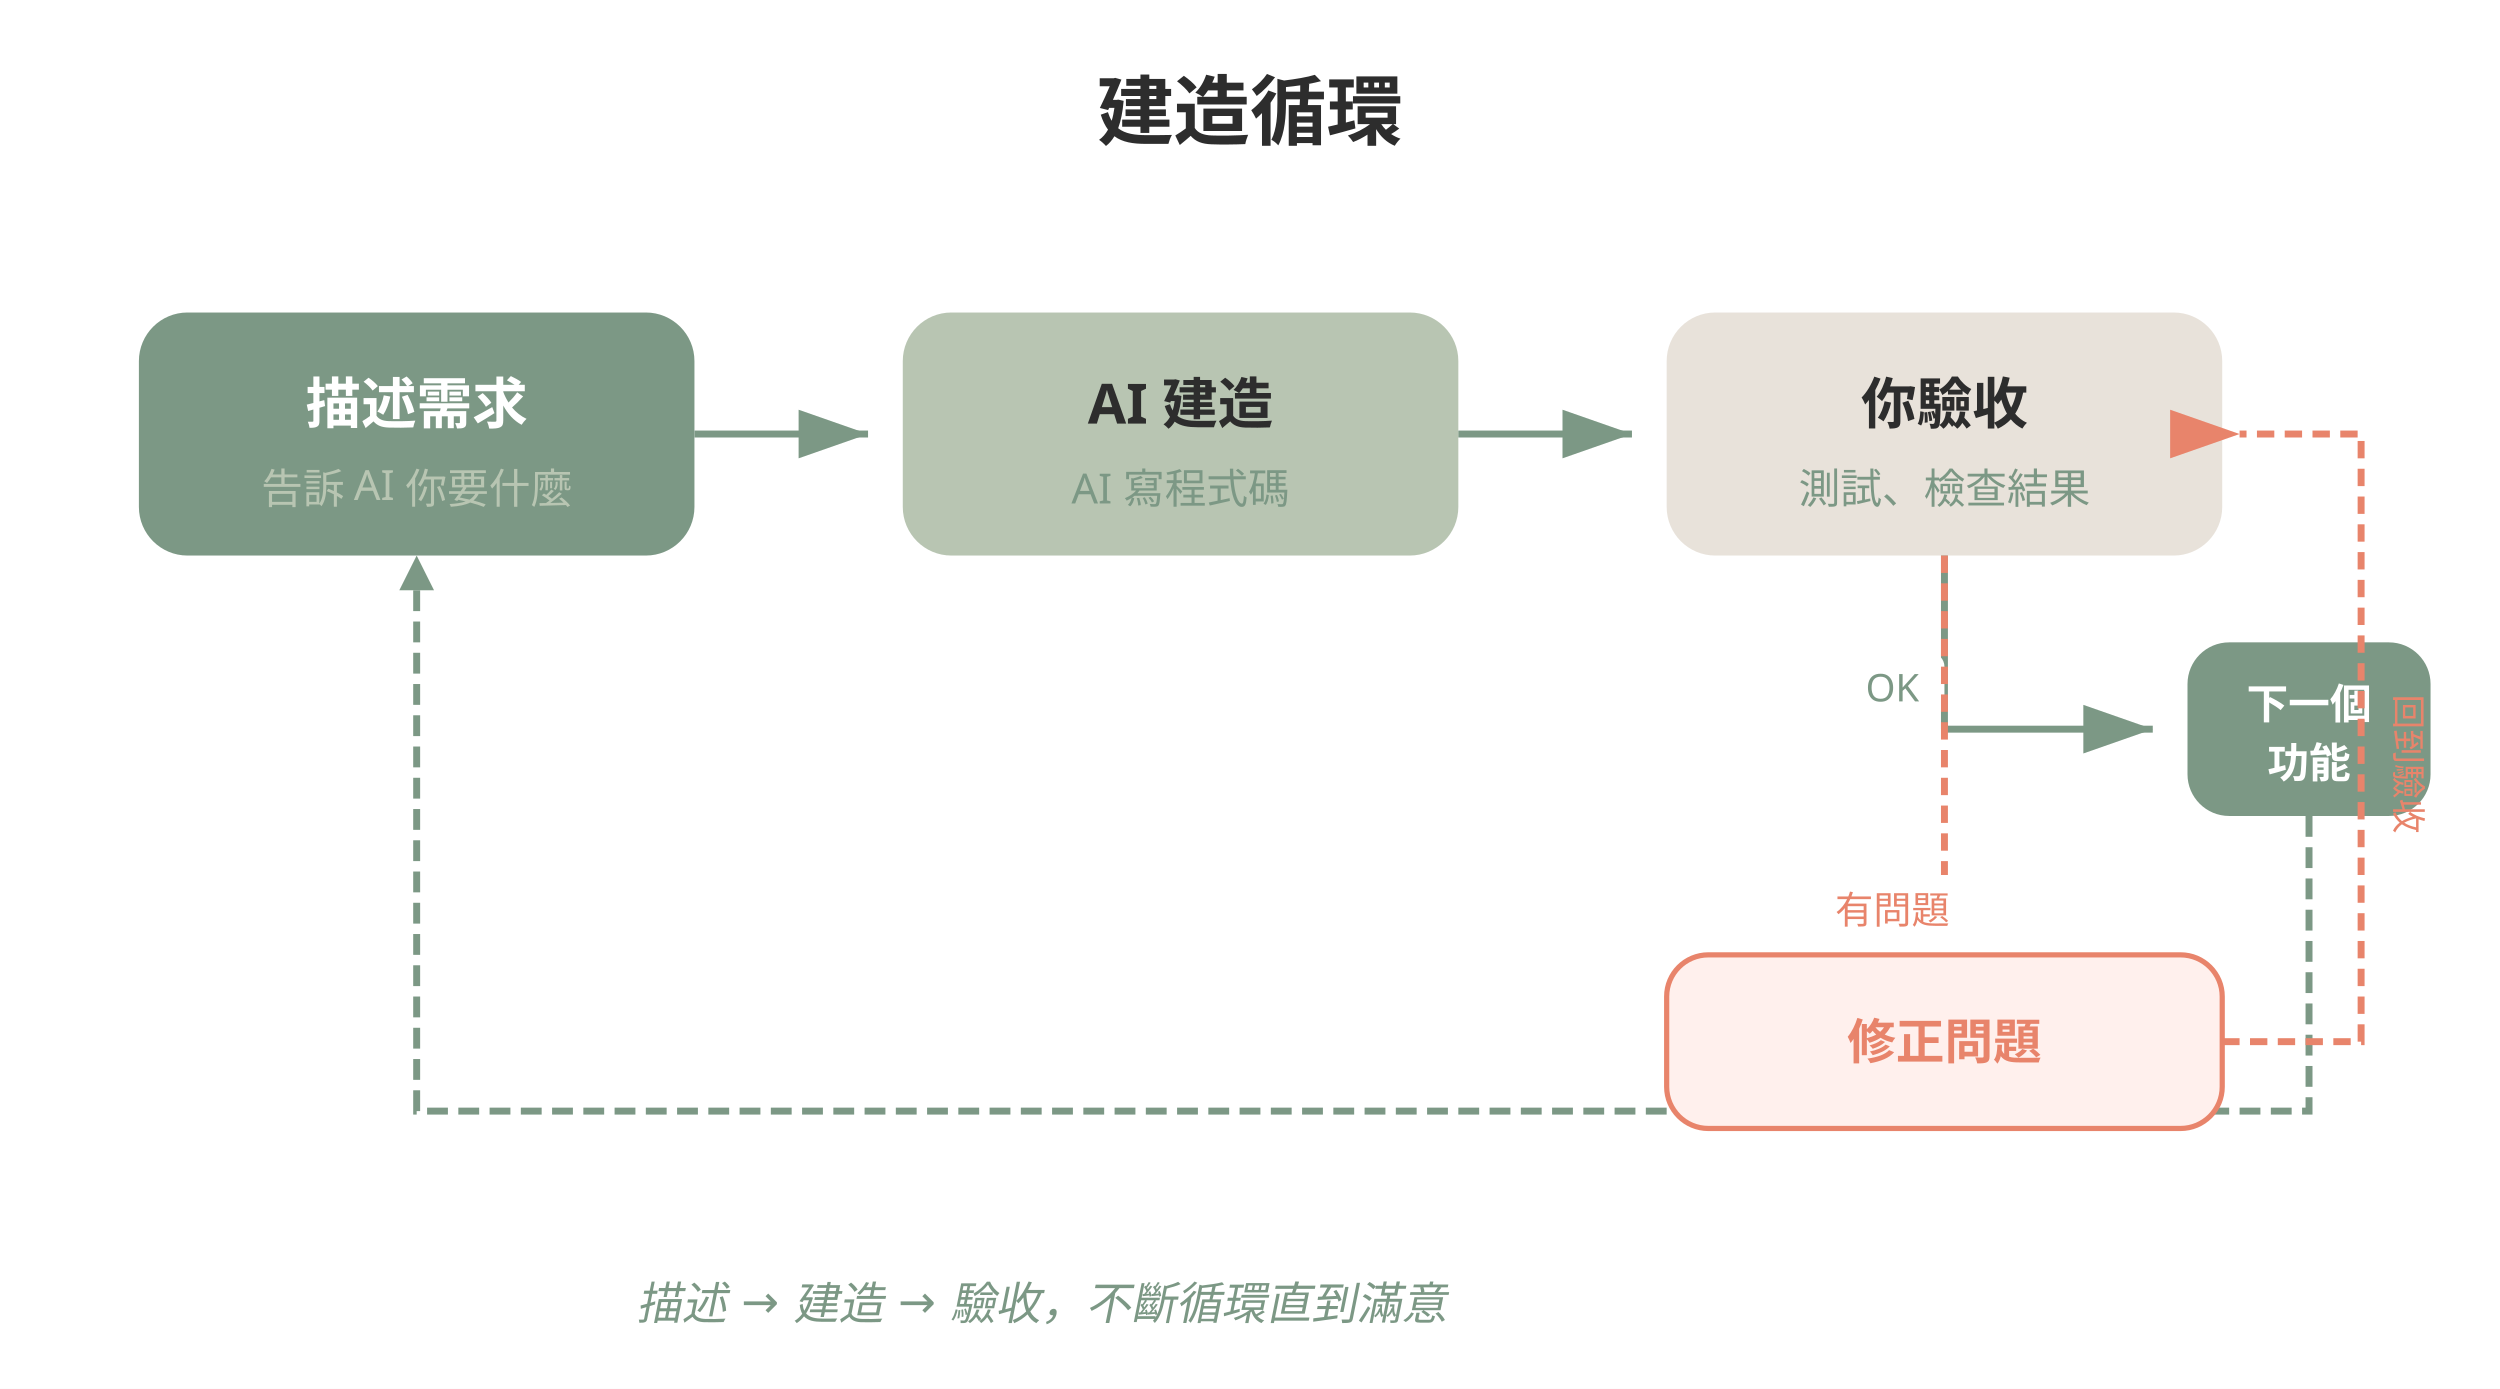
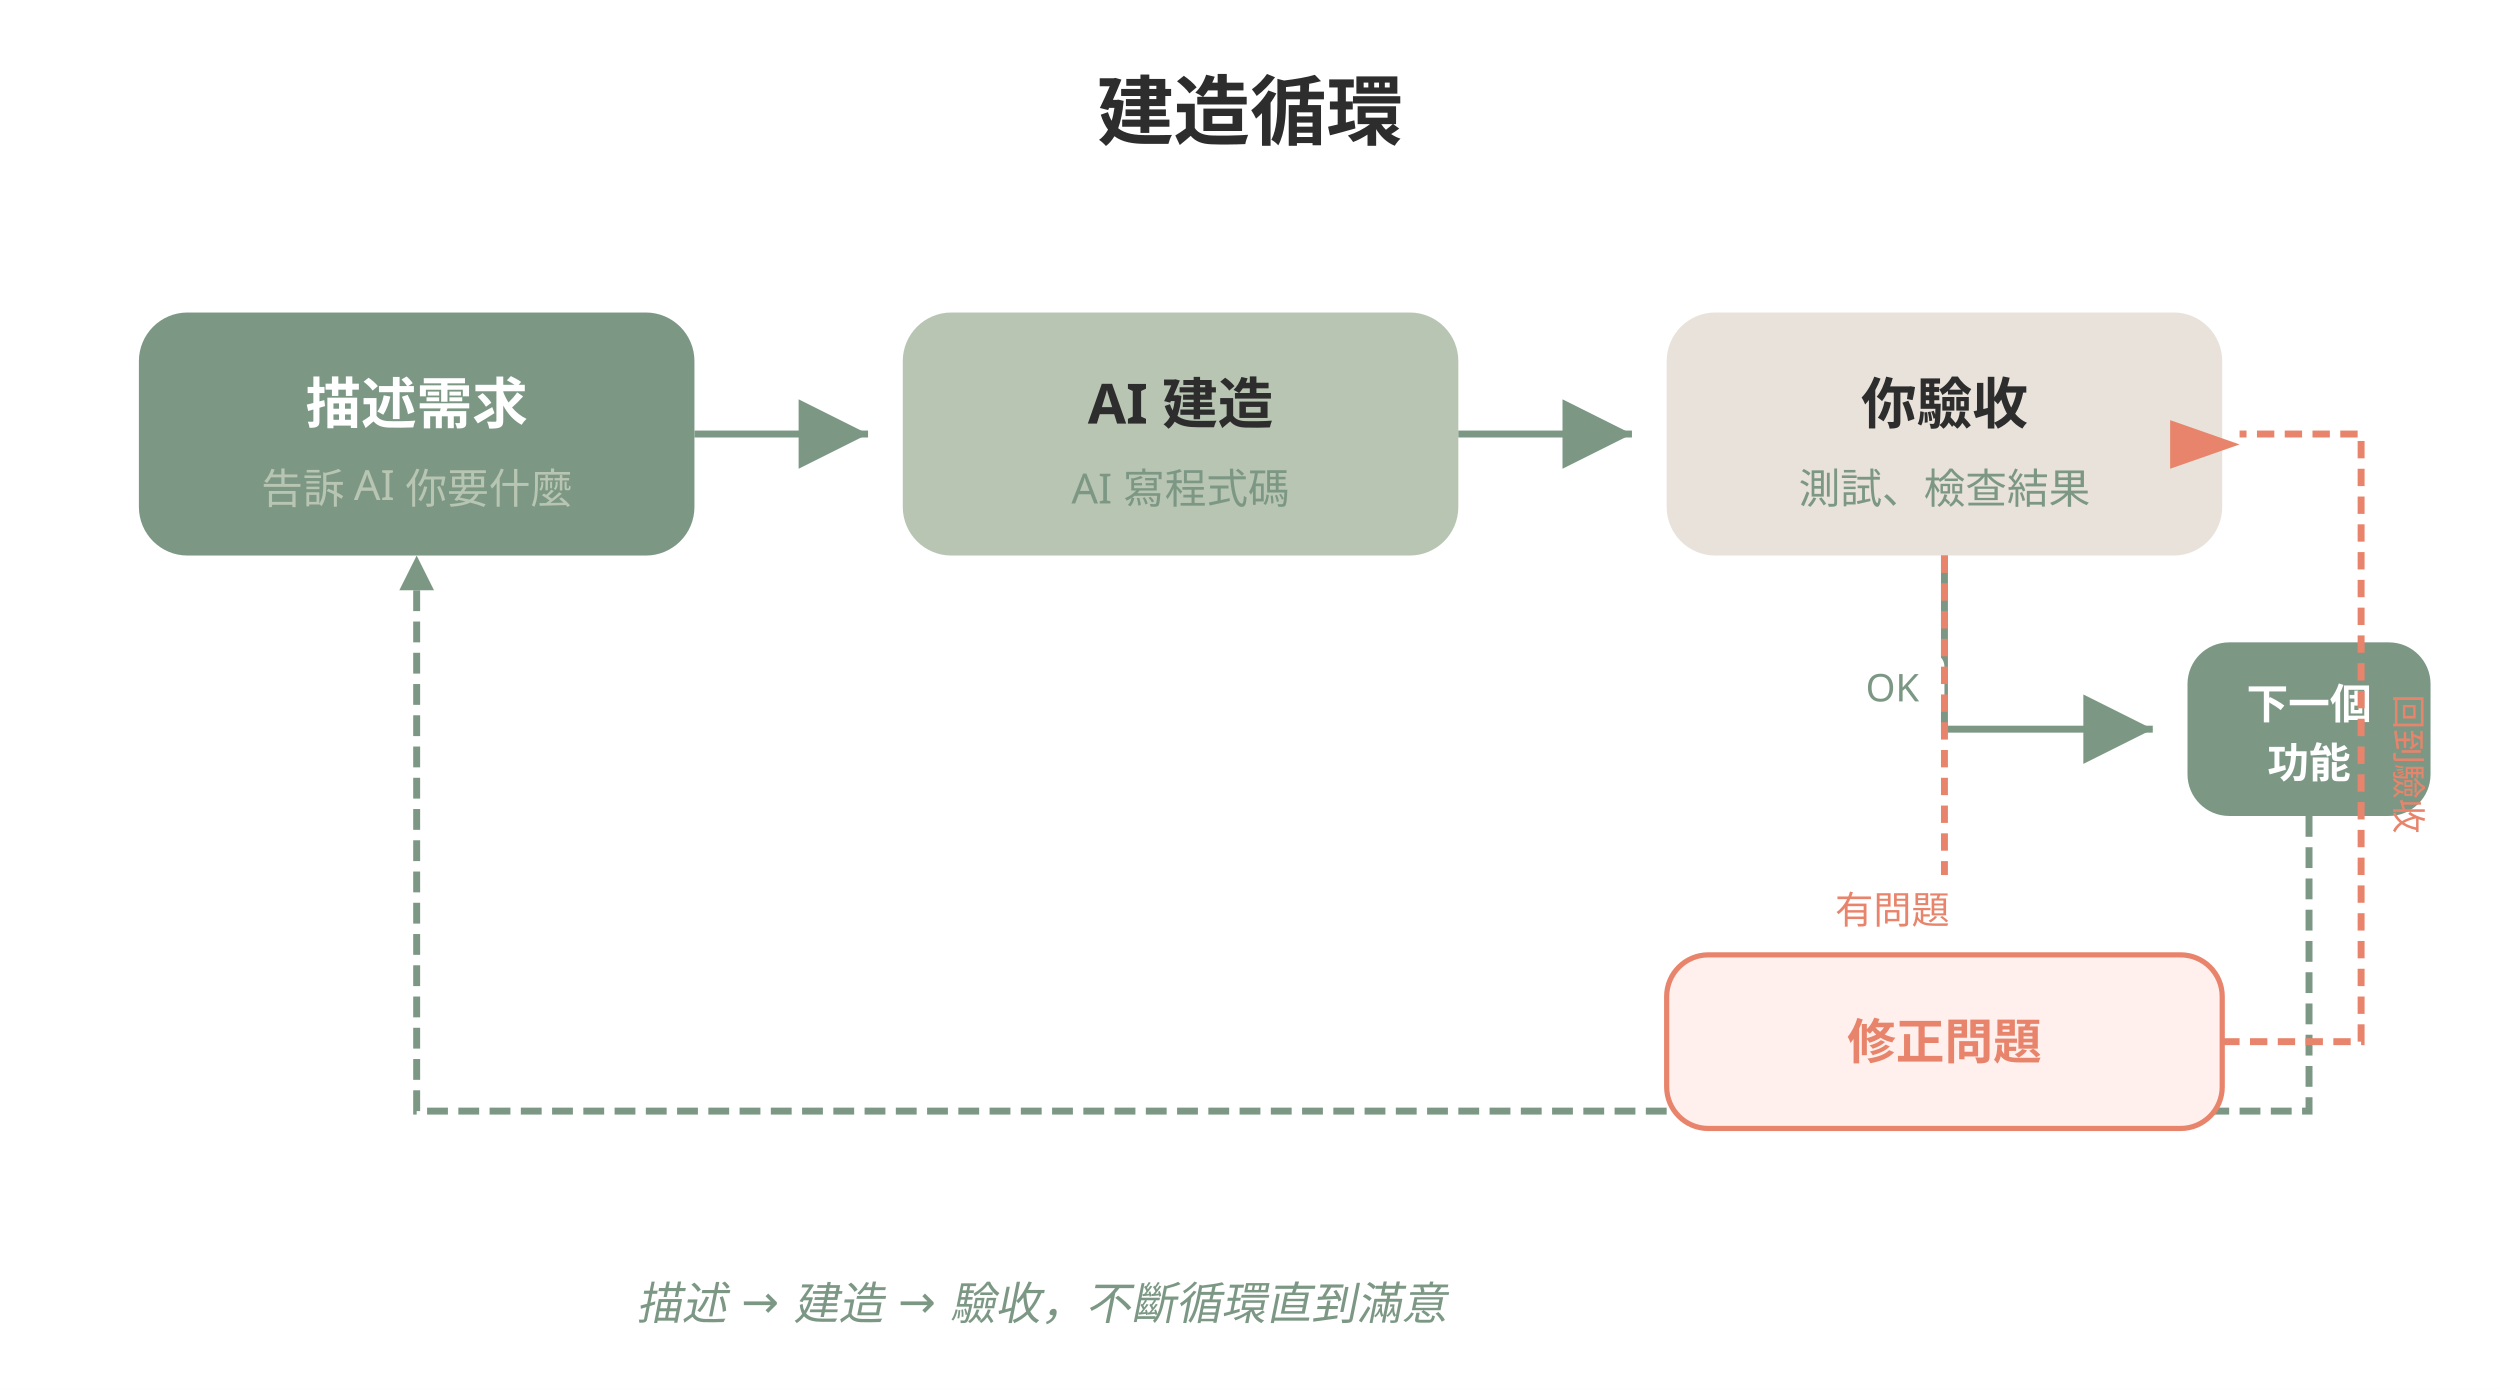
<svg xmlns="http://www.w3.org/2000/svg" width="720" height="400" viewBox="0 0 720 400">
  <rect width="720" height="400" fill="#FFFFFF" />
  <defs>
-     <marker id="arrow-r17" markerWidth="10" markerHeight="7" refX="10" refY="3.5" orient="auto">
-       <polygon points="0 0, 10 3.5, 0 7" fill="#7C9885" />
+     <marker id="arrow-r17" markerWidth="10" markerHeight="10" refX="10" refY="5" orient="auto">
+       <polygon points="0 0, 10 5, 0 10" fill="#7C9885" />
    </marker>
-     <marker id="arrow-l17" markerWidth="10" markerHeight="7" refX="0" refY="3.5" orient="auto">
+     <marker id="arrow-l17" markerWidth="10" markerHeight="10" refX="0" refY="5" orient="auto">
      <polygon points="10 0, 0 3.5, 10 7" fill="#E8846B" />
    </marker>
  </defs>
  <text x="360" y="40" font-family="PingFang TC, Noto Sans TC, sans-serif" font-size="22" font-weight="bold" fill="#2D2D2D" text-anchor="middle">建造循環</text>
  <rect x="40" y="90" width="160" height="70" rx="14" fill="#7C9885" />
  <text x="120" y="122" font-family="PingFang TC, Noto Sans TC, sans-serif" font-size="16" font-weight="bold" fill="#FFFFFF" text-anchor="middle">描述需求</text>
  <text x="120" y="145" font-family="PingFang TC, Noto Sans TC, sans-serif" font-size="12" fill="#B8C5B2" text-anchor="middle">告訴 AI 你要什麼</text>
  <line x1="200" y1="125" x2="250" y2="125" stroke="#7C9885" stroke-width="2" marker-end="url(#arrow-r17)" />
  <rect x="260" y="90" width="160" height="70" rx="14" fill="#B8C5B2" />
  <text x="340" y="122" font-family="PingFang TC, Noto Sans TC, sans-serif" font-size="16" font-weight="bold" fill="#2D2D2D" text-anchor="middle">AI 建造</text>
  <text x="340" y="145" font-family="PingFang TC, Noto Sans TC, sans-serif" font-size="12" fill="#7C9885" text-anchor="middle">AI 寫程式碼</text>
  <line x1="420" y1="125" x2="470" y2="125" stroke="#7C9885" stroke-width="2" marker-end="url(#arrow-r17)" />
  <rect x="480" y="90" width="160" height="70" rx="14" fill="#E8E2DA" />
  <text x="560" y="122" font-family="PingFang TC, Noto Sans TC, sans-serif" font-size="16" font-weight="bold" fill="#2D2D2D" text-anchor="middle">你驗收</text>
  <text x="560" y="145" font-family="PingFang TC, Noto Sans TC, sans-serif" font-size="12" fill="#7C9885" text-anchor="middle">測試、檢查結果</text>
  <line x1="560" y1="160" x2="560" y2="210" stroke="#7C9885" stroke-width="2" />
  <line x1="560" y1="210" x2="620" y2="210" stroke="#7C9885" stroke-width="2" marker-end="url(#arrow-r17)" />
  <rect x="530" y="188" width="30" height="18" rx="4" fill="#FFFFFF" />
  <text x="545" y="202" font-family="PingFang TC, Noto Sans TC, sans-serif" font-size="11" fill="#7C9885" text-anchor="middle">OK</text>
  <rect x="630" y="185" width="70" height="50" rx="12" fill="#7C9885" />
  <text x="665" y="207" font-family="PingFang TC, Noto Sans TC, sans-serif" font-size="12" font-weight="bold" fill="#FFFFFF" text-anchor="middle">下一個</text>
  <text x="665" y="224" font-family="PingFang TC, Noto Sans TC, sans-serif" font-size="12" font-weight="bold" fill="#FFFFFF" text-anchor="middle">功能</text>
  <path d="M 665 235 L 665 320 L 120 320 L 120 165" stroke="#7C9885" stroke-width="2" fill="none" stroke-dasharray="6,3" />
  <polygon points="115 170, 120 160, 125 170" fill="#7C9885" />
  <line x1="480" y1="145" x2="480" y2="145" stroke="#E8846B" stroke-width="2" />
  <path d="M 560 160 L 560 270" stroke="#E8846B" stroke-width="2" stroke-dasharray="5,3" />
  <rect x="520" y="252" width="50" height="18" rx="4" fill="#FFFFFF" />
  <text x="545" y="266" font-family="PingFang TC, Noto Sans TC, sans-serif" font-size="11" fill="#E8846B" text-anchor="middle">有問題</text>
  <rect x="480" y="275" width="160" height="50" rx="12" fill="#FFF0ED" stroke="#E8846B" stroke-width="1.5" />
  <text x="560" y="305" font-family="PingFang TC, Noto Sans TC, sans-serif" font-size="14" font-weight="bold" fill="#E8846B" text-anchor="middle">修正問題</text>
  <path d="M 640 300 L 680 300 L 680 125 L 645 125" stroke="#E8846B" stroke-width="2" fill="none" stroke-dasharray="5,3" marker-end="url(#arrow-l17)" />
  <text x="690" y="220" font-family="PingFang TC, Noto Sans TC, sans-serif" font-size="10" fill="#E8846B" text-anchor="middle" transform="rotate(90, 690, 220)">回到驗收</text>
  <text x="300" y="380" font-family="PingFang TC, Noto Sans TC, sans-serif" font-size="13" fill="#7C9885" text-anchor="middle" font-style="italic">描述 → 建造 → 驗收，不斷循環直到滿意</text>
</svg>
